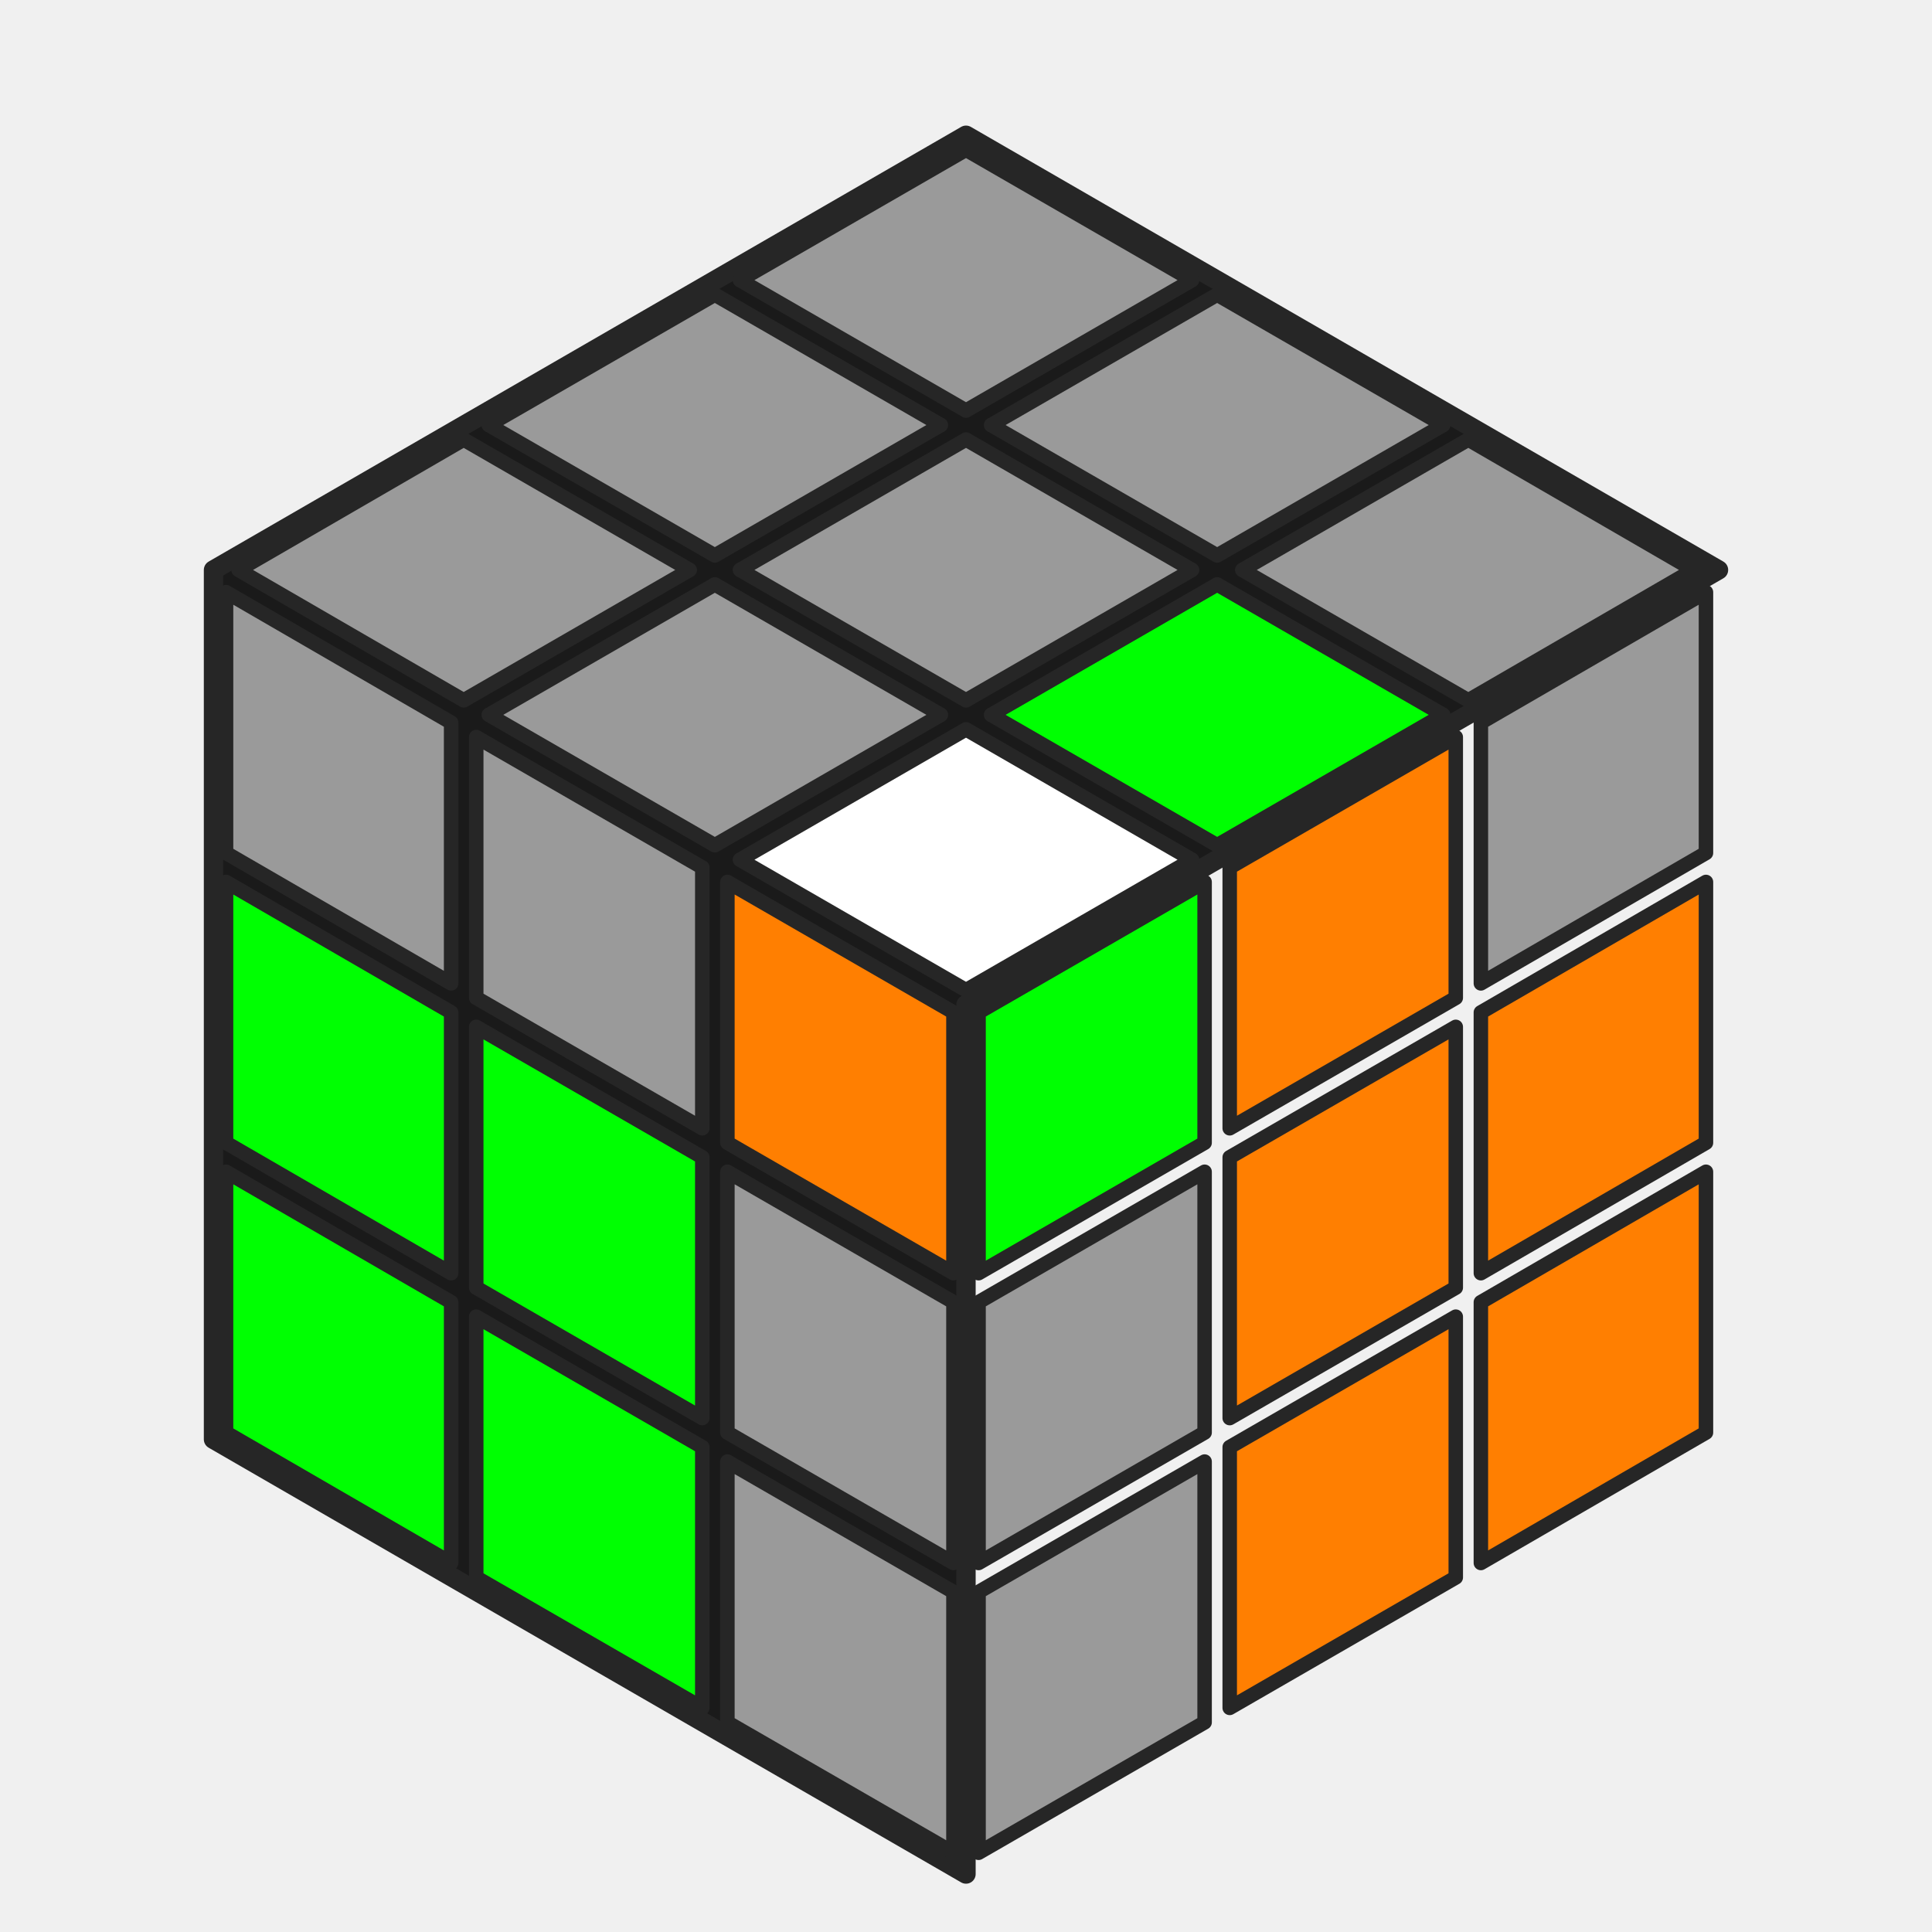
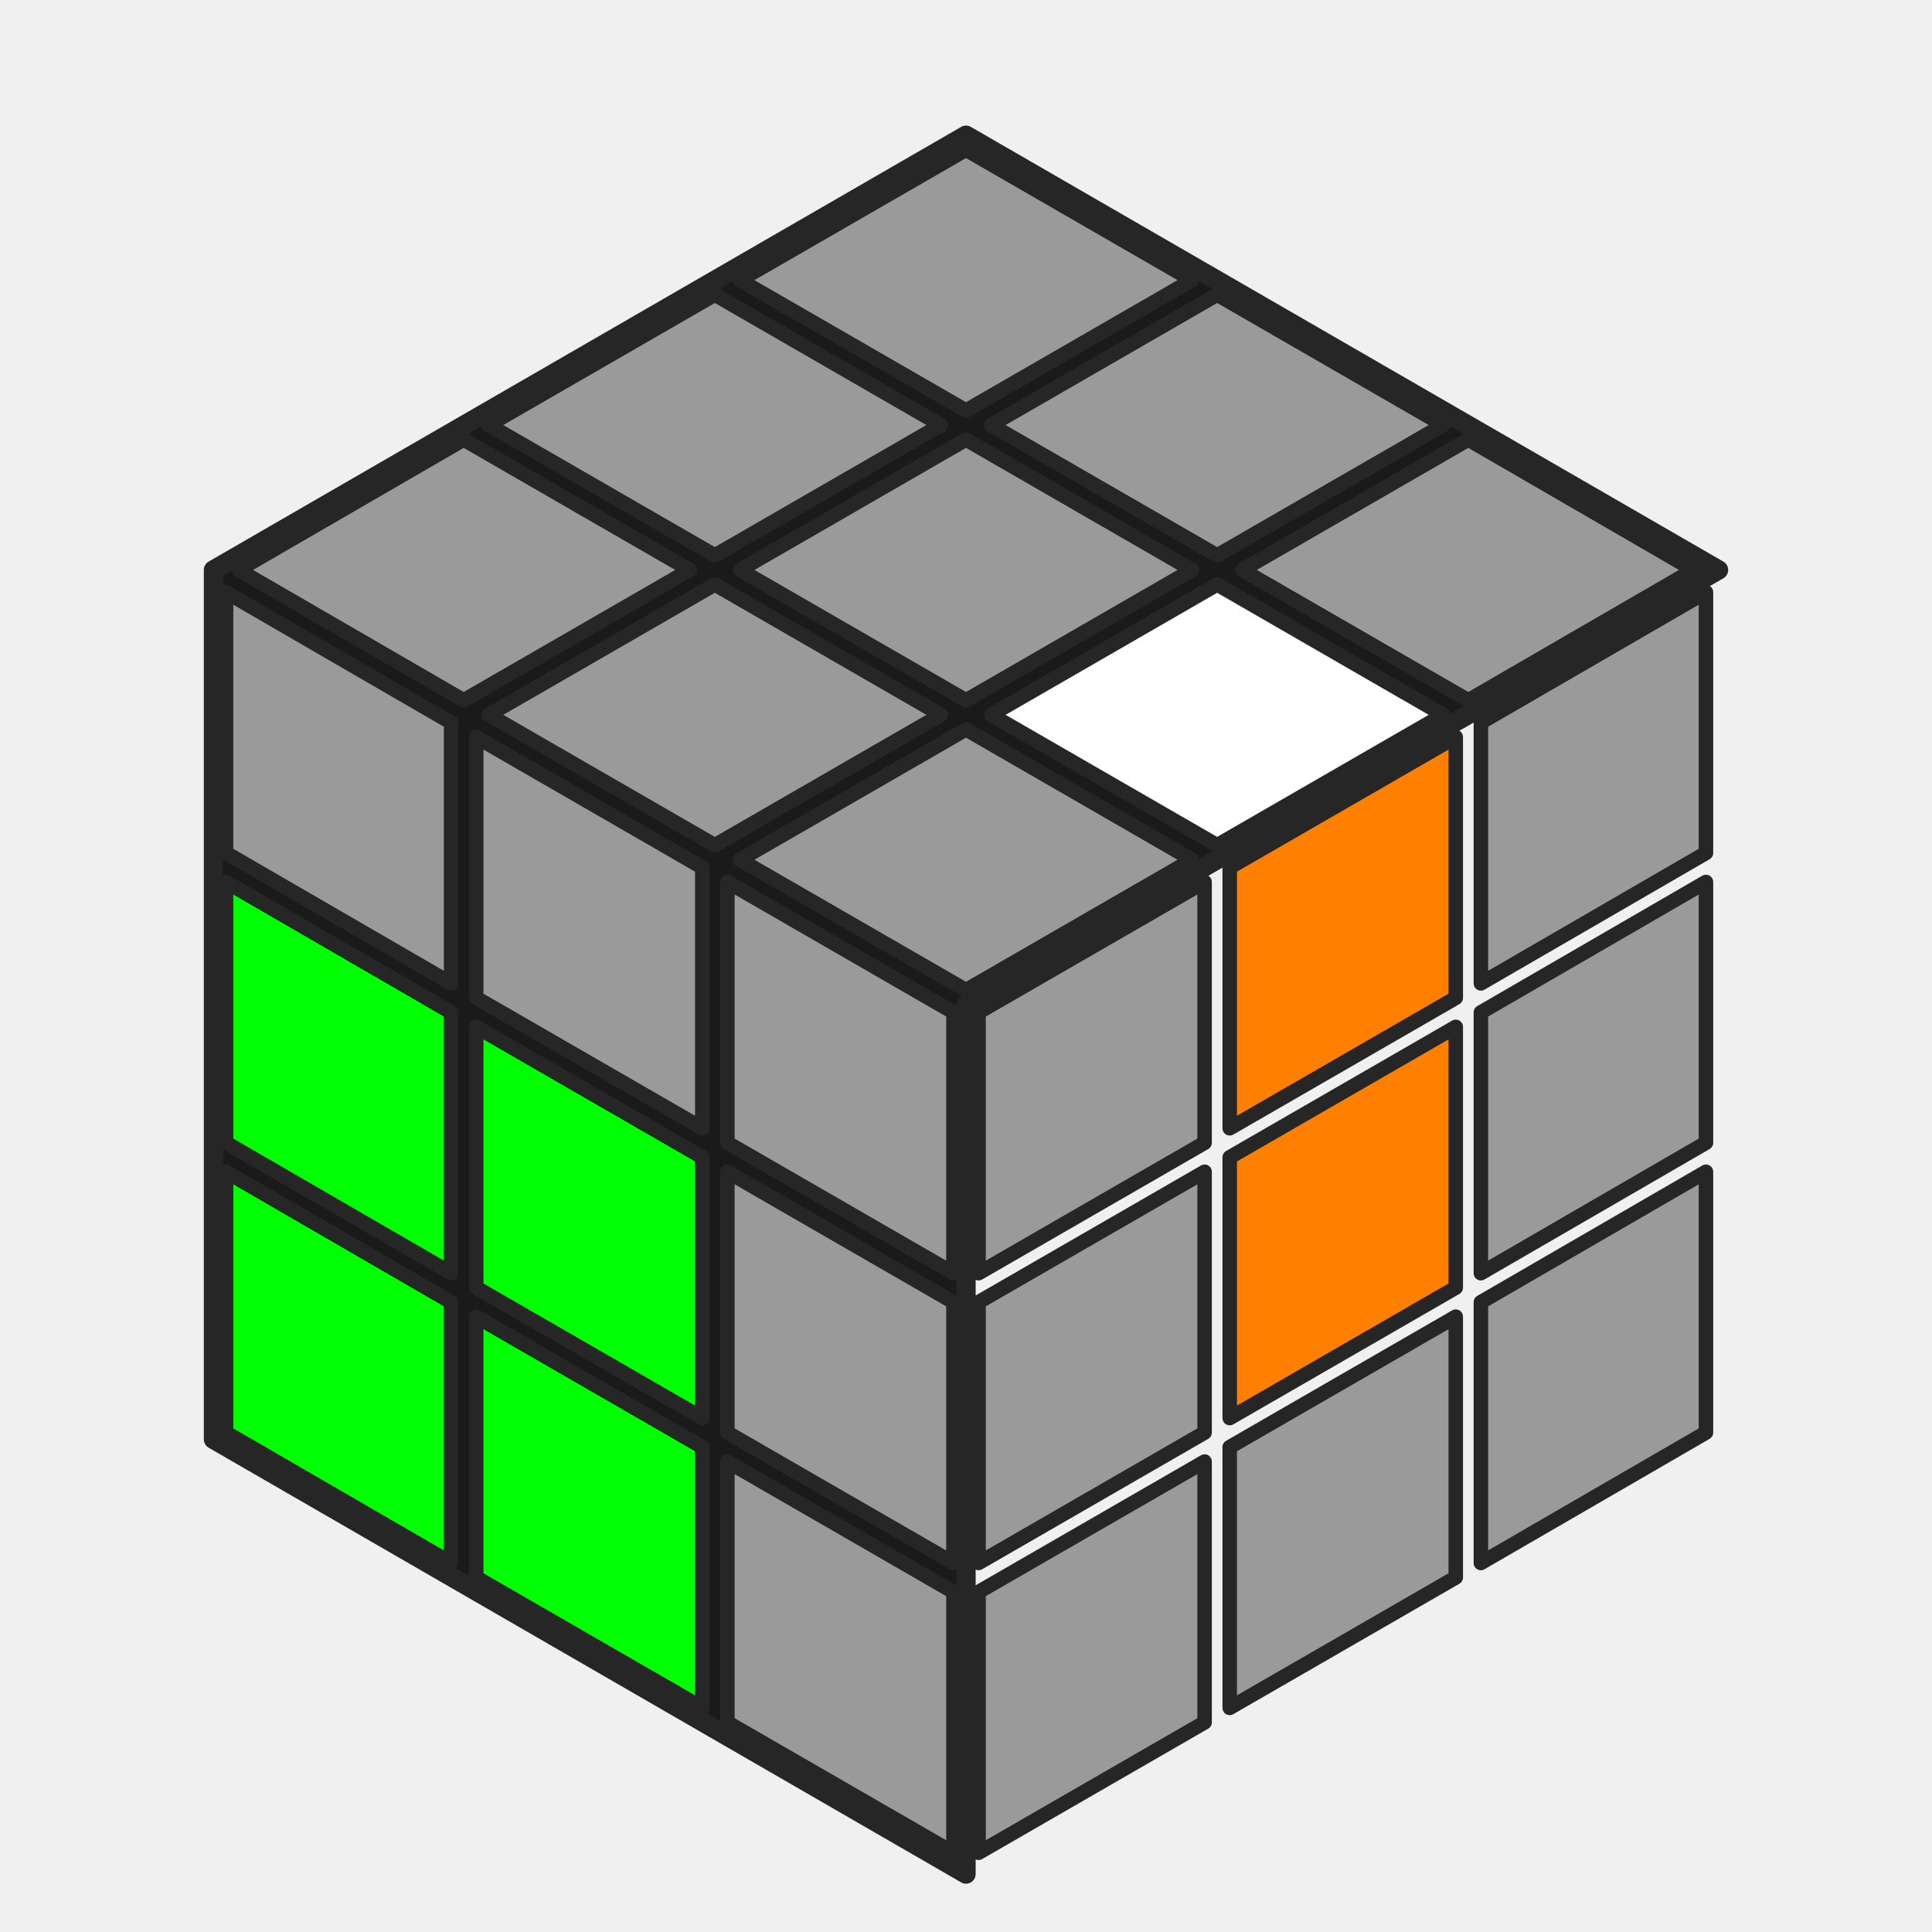
- <svg xmlns="http://www.w3.org/2000/svg" viewBox="0 0 200 200" width="200" height="200" role="img" aria-label="Caso 07">
+ <svg xmlns="http://www.w3.org/2000/svg" viewBox="0 0 200 200" width="200" height="200" role="img" aria-label="Caso 08">
  <polygon points="100.0,14.0 177.9,59.0 100.0,104.0 100.0,194.0 22.1,149.0 22.1,59.0" fill="#1a1a1a" stroke="#262626" stroke-width="2" stroke-linejoin="round" />
  <polygon points="100.0,15.5 123.4,29.0 100.0,42.5 76.6,29.0" fill="#9a9a9a" stroke="#262626" stroke-width="1.5" stroke-linejoin="round" />
  <polygon points="126.0,30.5 149.4,44.0 126.0,57.5 102.6,44.0" fill="#9a9a9a" stroke="#262626" stroke-width="1.5" stroke-linejoin="round" />
  <polygon points="152.0,45.5 175.3,59.0 152.0,72.5 128.6,59.0" fill="#9a9a9a" stroke="#262626" stroke-width="1.5" stroke-linejoin="round" />
  <polygon points="74.0,30.5 97.4,44.0 74.0,57.5 50.6,44.0" fill="#9a9a9a" stroke="#262626" stroke-width="1.5" stroke-linejoin="round" />
  <polygon points="100.0,45.5 123.4,59.0 100.0,72.5 76.6,59.0" fill="#9a9a9a" stroke="#262626" stroke-width="1.5" stroke-linejoin="round" />
-   <polygon points="126.0,60.5 149.4,74.0 126.0,87.5 102.6,74.0" fill="#00ff02" stroke="#262626" stroke-width="1.5" stroke-linejoin="round" />
+   <polygon points="126.0,60.5 149.4,74.0 126.0,87.5 102.6,74.0" fill="#ffffff" stroke="#262626" stroke-width="1.5" stroke-linejoin="round" />
  <polygon points="48.0,45.5 71.4,59.0 48.0,72.5 24.7,59.0" fill="#9a9a9a" stroke="#262626" stroke-width="1.5" stroke-linejoin="round" />
  <polygon points="74.0,60.5 97.4,74.0 74.0,87.5 50.6,74.0" fill="#9a9a9a" stroke="#262626" stroke-width="1.5" stroke-linejoin="round" />
-   <polygon points="100.0,75.5 123.4,89.0 100.0,102.5 76.6,89.0" fill="#ffffff" stroke="#262626" stroke-width="1.5" stroke-linejoin="round" />
-   <polygon points="124.7,118.3 124.7,91.3 101.3,104.8 101.3,131.8" fill="#00ff02" stroke="#262626" stroke-width="1.5" stroke-linejoin="round" />
+   <polygon points="100.0,75.5 123.4,89.0 100.0,102.5 76.6,89.0" fill="#9a9a9a" stroke="#262626" stroke-width="1.5" stroke-linejoin="round" />
+   <polygon points="124.7,118.3 124.7,91.3 101.3,104.8 101.3,131.8" fill="#9a9a9a" stroke="#262626" stroke-width="1.5" stroke-linejoin="round" />
  <polygon points="150.7,103.3 150.7,76.3 127.3,89.8 127.3,116.8" fill="#ff7f01" stroke="#262626" stroke-width="1.5" stroke-linejoin="round" />
  <polygon points="176.6,88.3 176.6,61.3 153.3,74.8 153.3,101.8" fill="#9a9a9a" stroke="#262626" stroke-width="1.5" stroke-linejoin="round" />
  <polygon points="124.7,148.3 124.7,121.3 101.3,134.8 101.3,161.8" fill="#9a9a9a" stroke="#262626" stroke-width="1.5" stroke-linejoin="round" />
  <polygon points="150.7,133.3 150.7,106.3 127.3,119.8 127.3,146.8" fill="#ff7f01" stroke="#262626" stroke-width="1.5" stroke-linejoin="round" />
-   <polygon points="176.6,118.3 176.6,91.3 153.3,104.8 153.3,131.8" fill="#ff7f01" stroke="#262626" stroke-width="1.5" stroke-linejoin="round" />
+   <polygon points="176.6,118.3 176.6,91.3 153.3,104.8 153.3,131.8" fill="#9a9a9a" stroke="#262626" stroke-width="1.5" stroke-linejoin="round" />
  <polygon points="124.7,178.3 124.7,151.3 101.3,164.8 101.3,191.8" fill="#9a9a9a" stroke="#262626" stroke-width="1.5" stroke-linejoin="round" />
-   <polygon points="150.7,163.3 150.7,136.3 127.3,149.8 127.3,176.8" fill="#ff7f01" stroke="#262626" stroke-width="1.5" stroke-linejoin="round" />
-   <polygon points="176.6,148.3 176.6,121.3 153.3,134.8 153.3,161.8" fill="#ff7f01" stroke="#262626" stroke-width="1.5" stroke-linejoin="round" />
+   <polygon points="150.7,163.3 150.7,136.3 127.3,149.8 127.3,176.8" fill="#9a9a9a" stroke="#262626" stroke-width="1.5" stroke-linejoin="round" />
+   <polygon points="176.6,148.3 176.6,121.3 153.3,134.8 153.3,161.8" fill="#9a9a9a" stroke="#262626" stroke-width="1.5" stroke-linejoin="round" />
  <polygon points="23.4,88.3 46.7,101.8 46.7,74.8 23.4,61.3" fill="#9a9a9a" stroke="#262626" stroke-width="1.5" stroke-linejoin="round" />
  <polygon points="49.3,103.3 72.7,116.8 72.7,89.8 49.3,76.3" fill="#9a9a9a" stroke="#262626" stroke-width="1.5" stroke-linejoin="round" />
-   <polygon points="75.3,118.3 98.7,131.8 98.7,104.8 75.3,91.3" fill="#ff7f01" stroke="#262626" stroke-width="1.5" stroke-linejoin="round" />
+   <polygon points="75.3,118.3 98.7,131.8 98.7,104.8 75.3,91.3" fill="#9a9a9a" stroke="#262626" stroke-width="1.5" stroke-linejoin="round" />
  <polygon points="23.4,118.3 46.7,131.8 46.7,104.8 23.4,91.3" fill="#00ff02" stroke="#262626" stroke-width="1.5" stroke-linejoin="round" />
  <polygon points="49.3,133.3 72.7,146.8 72.7,119.8 49.3,106.3" fill="#00ff02" stroke="#262626" stroke-width="1.5" stroke-linejoin="round" />
  <polygon points="75.3,148.3 98.7,161.8 98.7,134.8 75.3,121.3" fill="#9a9a9a" stroke="#262626" stroke-width="1.5" stroke-linejoin="round" />
  <polygon points="23.4,148.3 46.7,161.8 46.7,134.8 23.4,121.3" fill="#00ff02" stroke="#262626" stroke-width="1.5" stroke-linejoin="round" />
  <polygon points="49.3,163.3 72.7,176.8 72.7,149.8 49.3,136.3" fill="#00ff02" stroke="#262626" stroke-width="1.5" stroke-linejoin="round" />
  <polygon points="75.3,178.3 98.7,191.8 98.7,164.8 75.3,151.3" fill="#9a9a9a" stroke="#262626" stroke-width="1.5" stroke-linejoin="round" />
</svg>
